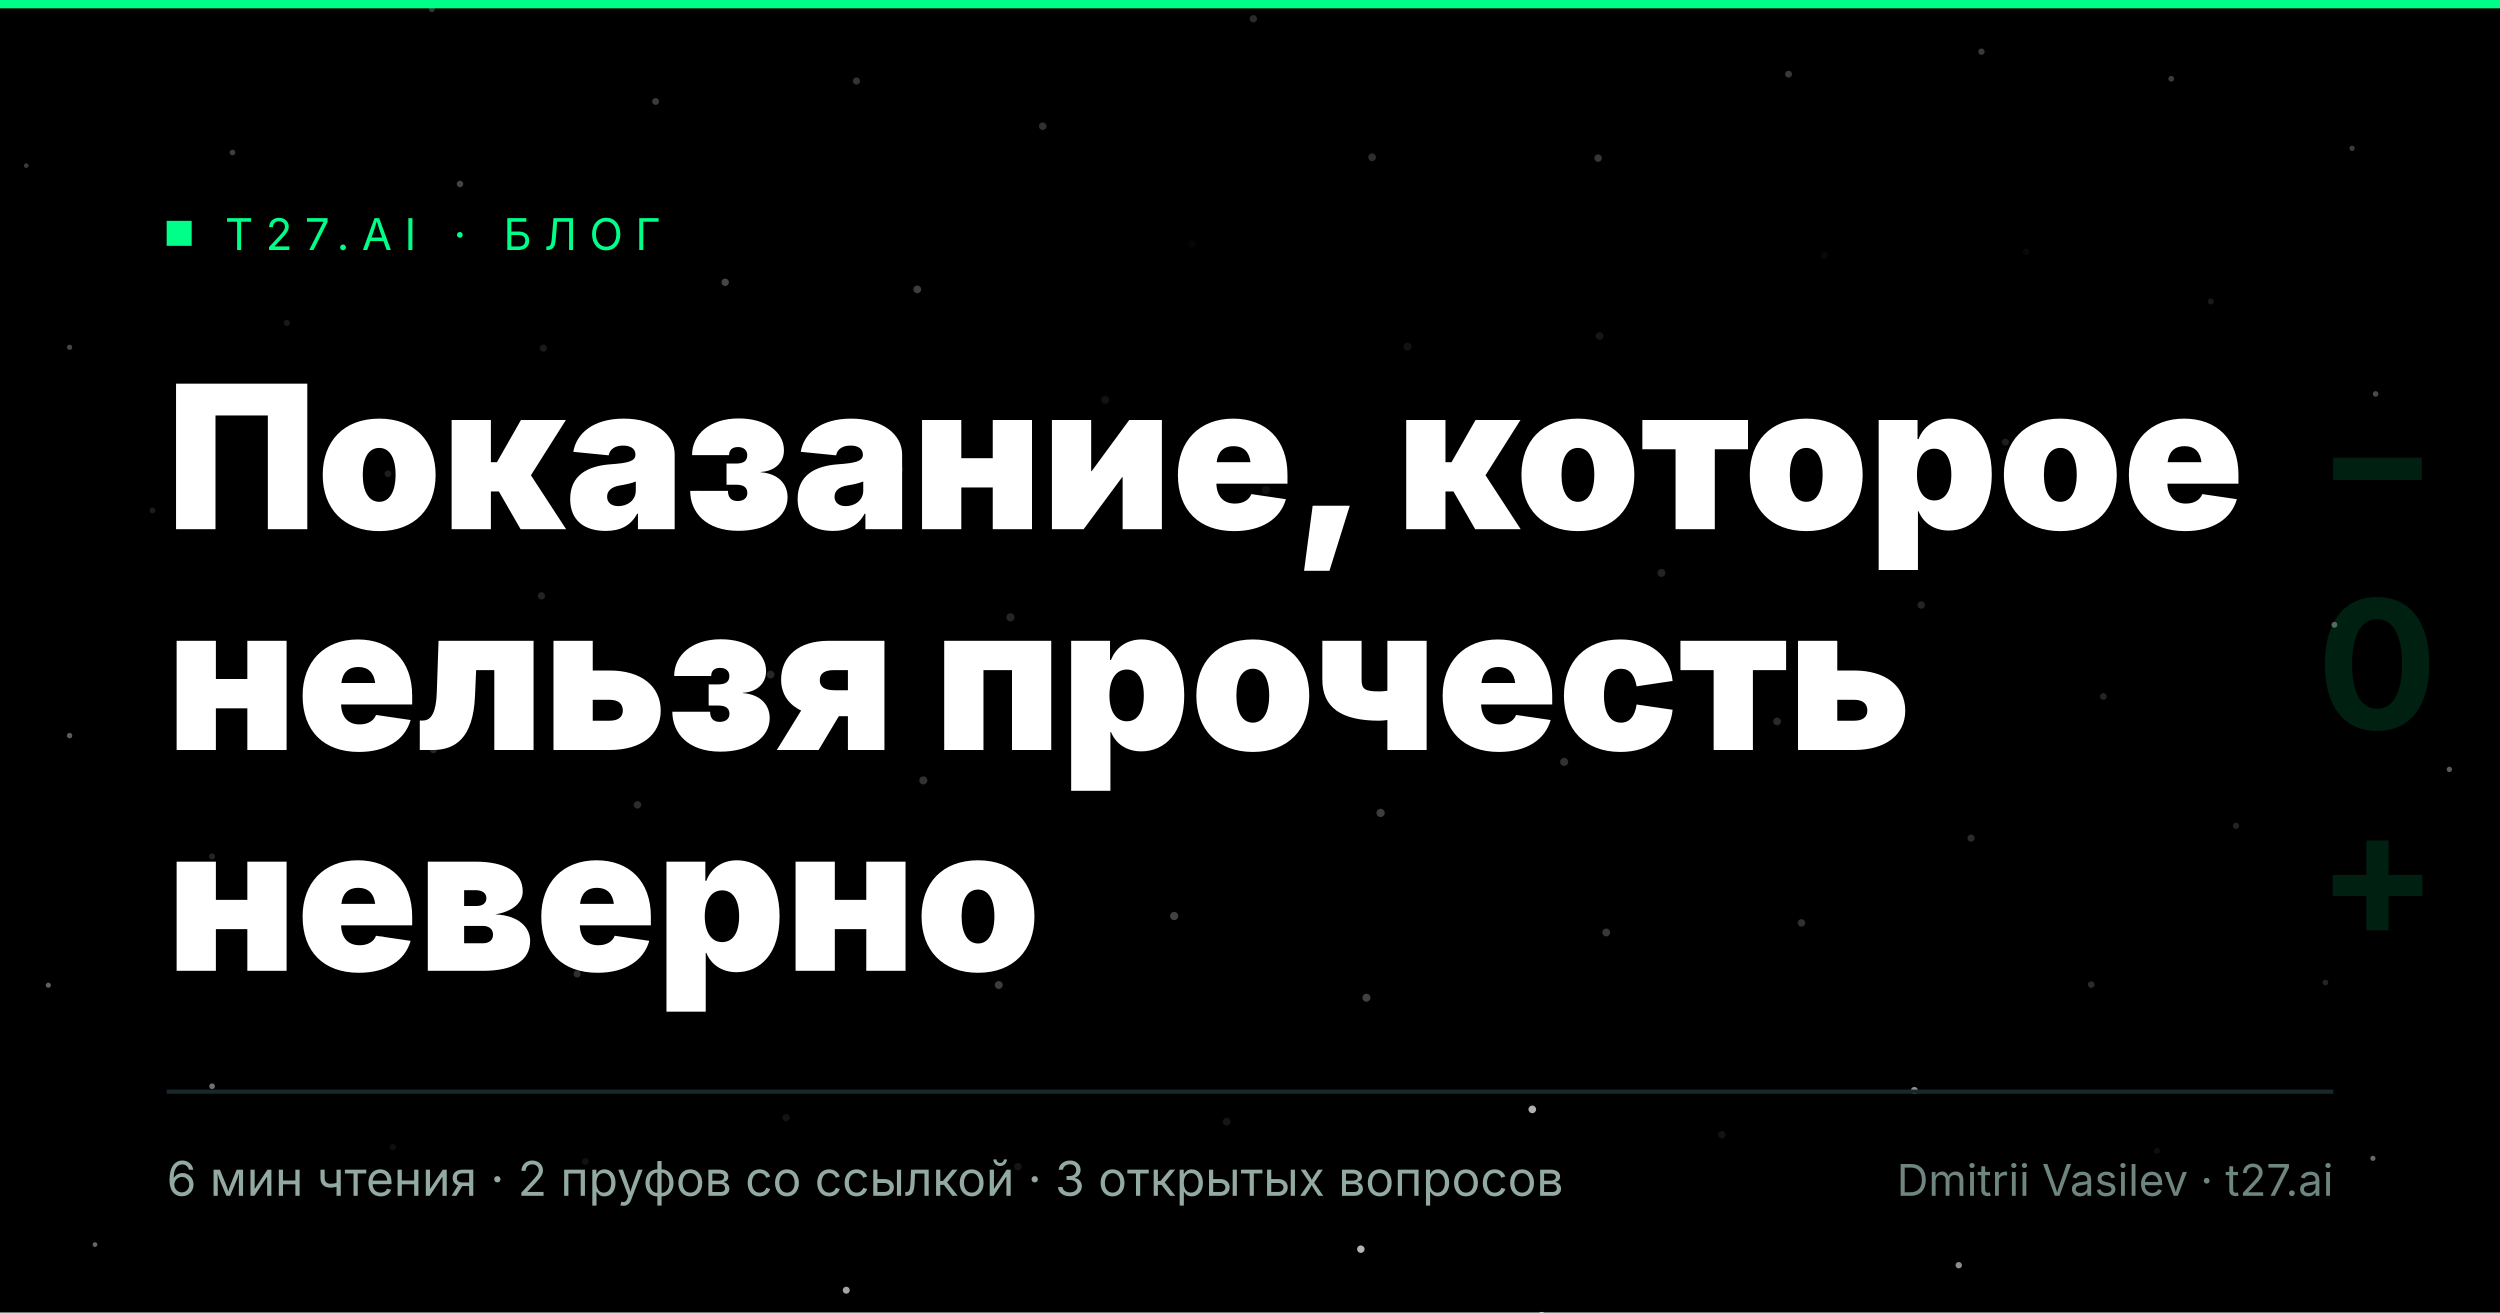
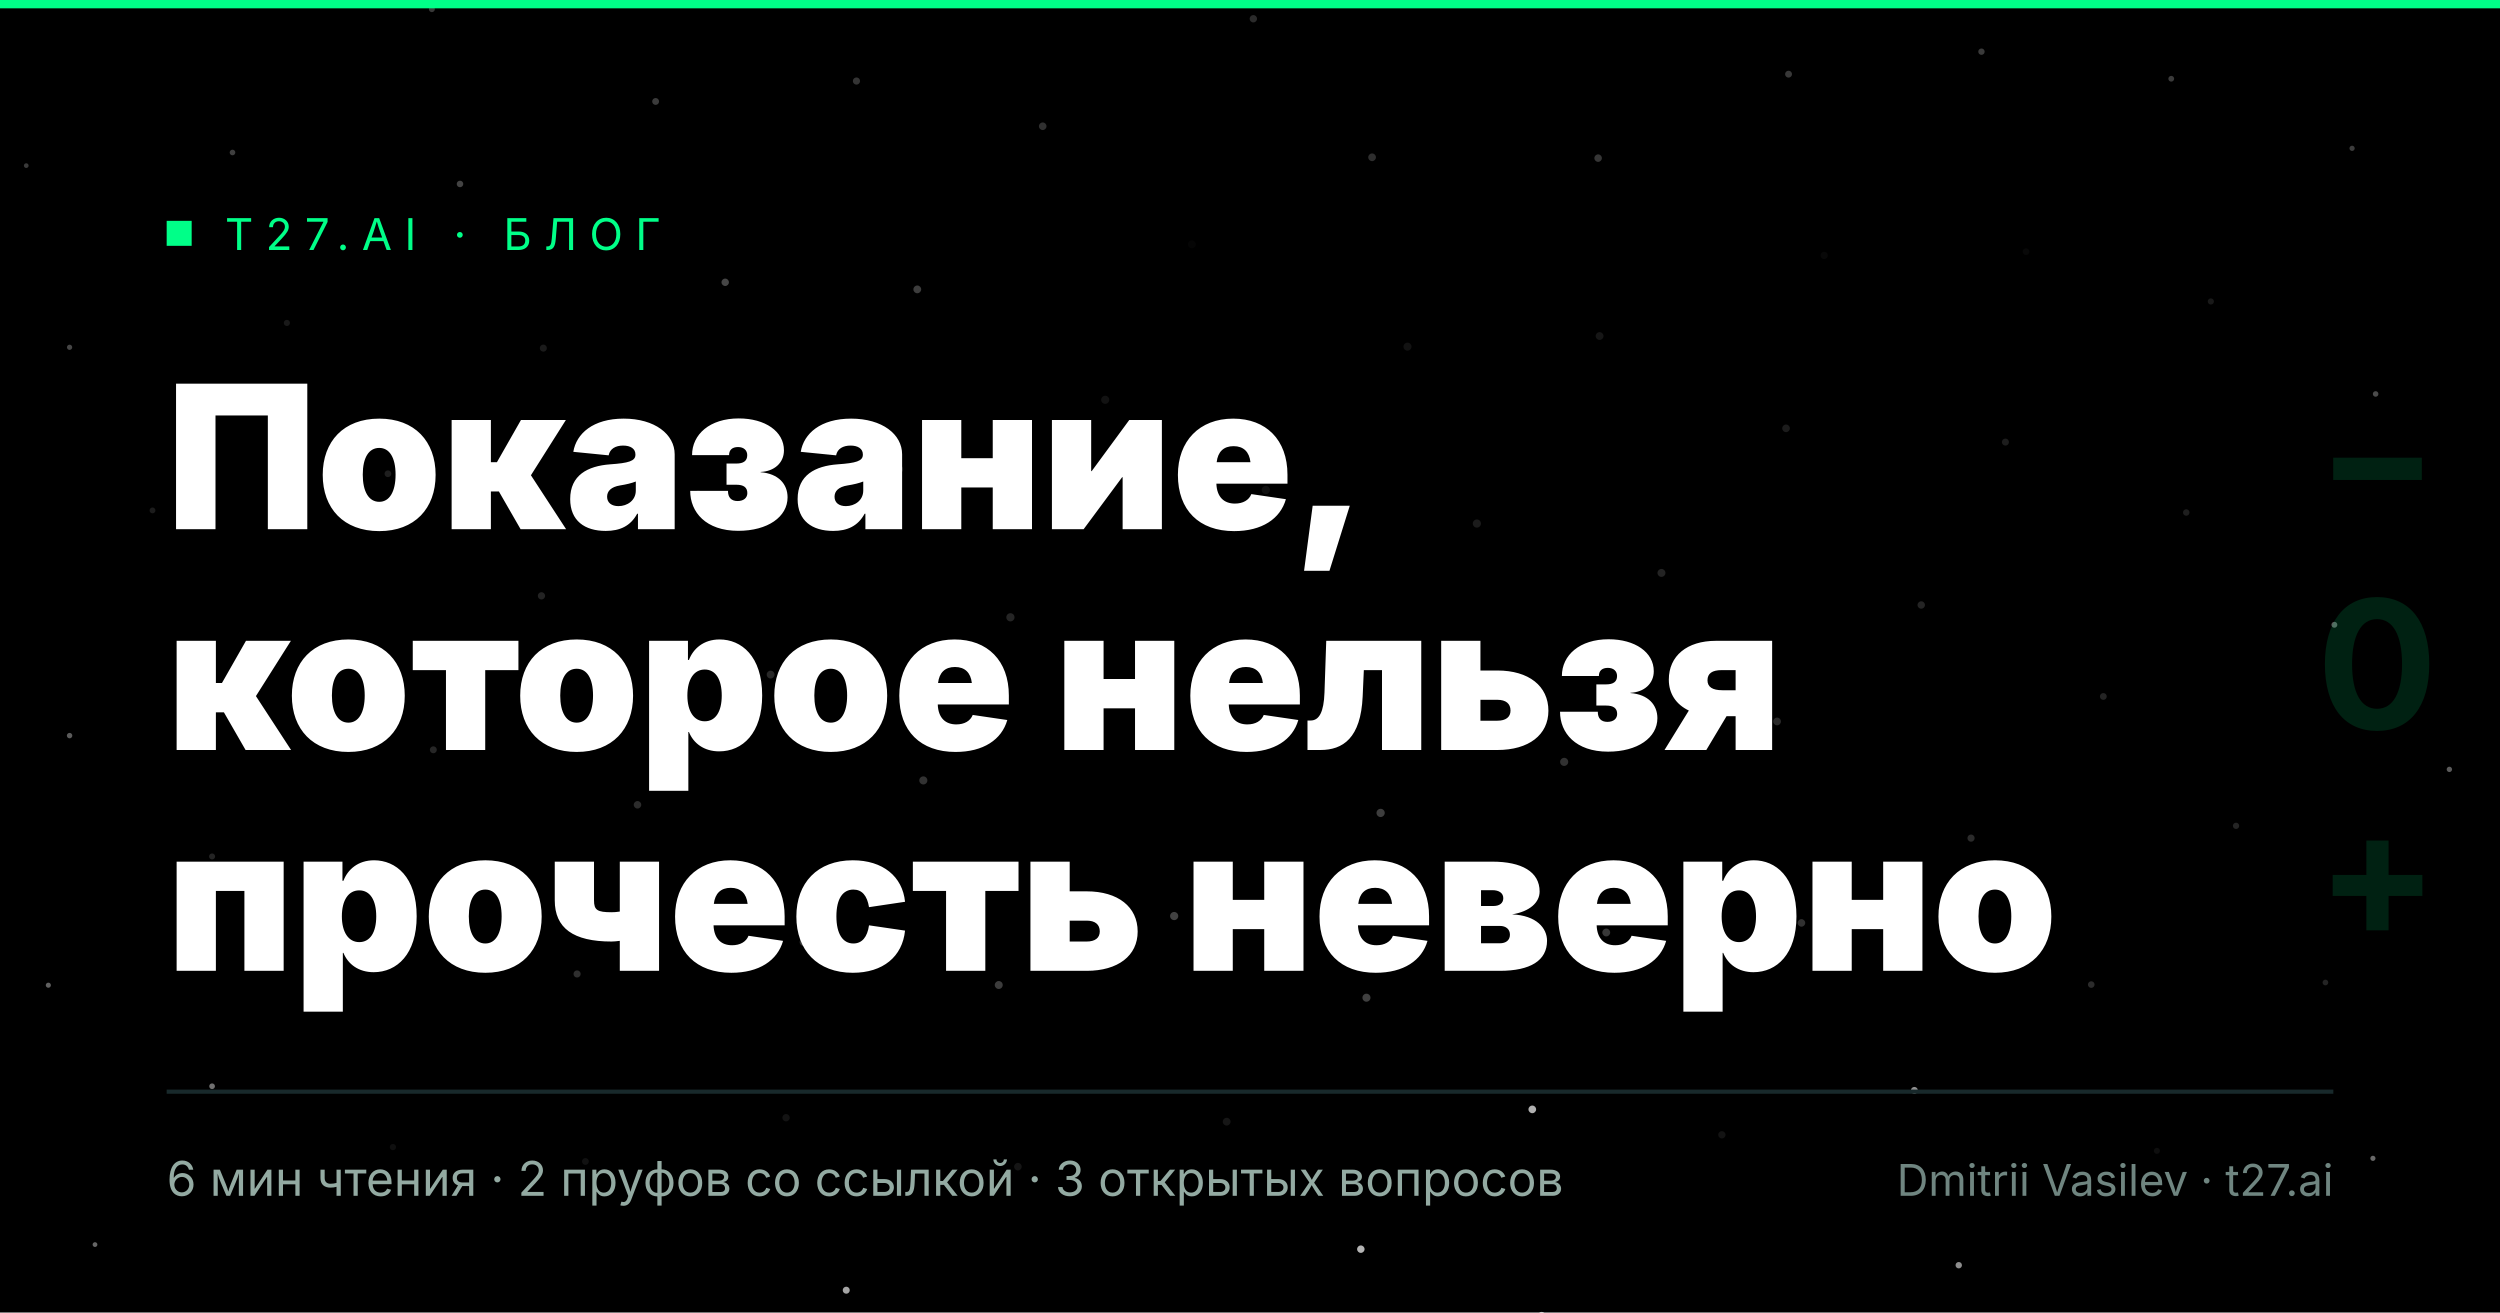
<svg xmlns="http://www.w3.org/2000/svg" width="1200" height="630" viewBox="0 0 1200 630" role="img" aria-label="Показание, которое нельзя прочесть неверно">
  <rect width="1200" height="630" fill="#000000" />
  <circle cx="638.9" cy="315.0" r="2.00" fill="#ffffff" opacity="0.164" />
  <circle cx="550.3" cy="356.9" r="1.99" fill="#ffffff" opacity="0.232" />
  <circle cx="607.6" cy="235.2" r="1.98" fill="#ffffff" opacity="0.064" />
  <circle cx="662.7" cy="390.2" r="1.98" fill="#ffffff" opacity="0.242" />
  <circle cx="485.0" cy="296.3" r="1.97" fill="#ffffff" opacity="0.145" />
  <circle cx="708.9" cy="251.3" r="1.96" fill="#ffffff" opacity="0.109" />
  <circle cx="563.6" cy="439.7" r="1.96" fill="#ffffff" opacity="0.257" />
  <circle cx="530.5" cy="191.9" r="1.95" fill="#ffffff" opacity="0.073" />
  <circle cx="750.8" cy="365.7" r="1.95" fill="#ffffff" opacity="0.194" />
  <circle cx="443.2" cy="374.6" r="1.94" fill="#ffffff" opacity="0.198" />
  <circle cx="675.6" cy="166.4" r="1.93" fill="#ffffff" opacity="0.071" />
  <circle cx="655.9" cy="478.9" r="1.93" fill="#ffffff" opacity="0.252" />
  <circle cx="431.6" cy="225.2" r="1.92" fill="#ffffff" opacity="0.110" />
  <circle cx="797.5" cy="275.0" r="1.91" fill="#ffffff" opacity="0.137" />
  <circle cx="479.4" cy="472.8" r="1.91" fill="#ffffff" opacity="0.237" />
  <circle cx="572.1" cy="117.3" r="1.90" fill="#ffffff" opacity="0.022" />
  <circle cx="771.0" cy="447.6" r="1.89" fill="#ffffff" opacity="0.219" />
  <circle cx="369.9" cy="323.8" r="1.89" fill="#ffffff" opacity="0.160" />
  <circle cx="767.8" cy="161.3" r="1.88" fill="#ffffff" opacity="0.089" />
  <circle cx="588.8" cy="538.4" r="1.87" fill="#ffffff" opacity="0.089" />
  <circle cx="440.3" cy="138.9" r="1.87" fill="#ffffff" opacity="0.242" />
  <circle cx="853.0" cy="346.3" r="1.86" fill="#ffffff" opacity="0.167" />
  <circle cx="385.7" cy="452.2" r="1.86" fill="#ffffff" opacity="0.208" />
  <circle cx="658.6" cy="75.5" r="1.85" fill="#ffffff" opacity="0.182" />
  <circle cx="735.5" cy="532.5" r="1.84" fill="#ffffff" opacity="0.691" />
  <circle cx="335.2" cy="237.3" r="1.84" fill="#ffffff" opacity="0.124" />
  <circle cx="857.3" cy="205.6" r="1.83" fill="#ffffff" opacity="0.113" />
  <circle cx="488.6" cy="560.0" r="1.82" fill="#ffffff" opacity="0.084" />
  <circle cx="500.5" cy="60.6" r="1.82" fill="#ffffff" opacity="0.189" />
  <circle cx="864.7" cy="443.0" r="1.81" fill="#ffffff" opacity="0.194" />
  <circle cx="306.0" cy="386.3" r="1.80" fill="#ffffff" opacity="0.174" />
  <circle cx="767.1" cy="75.9" r="1.80" fill="#ffffff" opacity="0.214" />
  <circle cx="653.2" cy="599.6" r="1.79" fill="#ffffff" opacity="0.706" />
  <circle cx="348.1" cy="135.5" r="1.78" fill="#ffffff" opacity="0.274" />
  <circle cx="922.2" cy="290.4" r="1.78" fill="#ffffff" opacity="0.141" />
  <circle cx="377.3" cy="536.5" r="1.77" fill="#ffffff" opacity="0.076" />
  <circle cx="601.6" cy="9.0" r="1.77" fill="#ffffff" opacity="0.168" />
  <circle cx="826.5" cy="544.7" r="1.76" fill="#ffffff" opacity="0.076" />
  <circle cx="259.9" cy="286.0" r="1.75" fill="#ffffff" opacity="0.139" />
  <circle cx="875.6" cy="122.6" r="1.75" fill="#ffffff" opacity="0.033" />
  <circle cx="537.3" cy="632.1" r="1.74" fill="#ffffff" opacity="0.689" />
  <circle cx="411.1" cy="38.9" r="1.73" fill="#ffffff" opacity="0.206" />
  <circle cx="946.1" cy="402.3" r="1.73" fill="#ffffff" opacity="0.169" />
  <circle cx="277.0" cy="467.5" r="1.72" fill="#ffffff" opacity="0.185" />
  <circle cx="727.7" cy="-1.8" r="1.71" fill="#ffffff" opacity="0.181" />
  <circle cx="740.0" cy="631.4" r="1.71" fill="#ffffff" opacity="0.663" />
  <circle cx="260.8" cy="167.1" r="1.70" fill="#ffffff" opacity="0.106" />
  <circle cx="962.6" cy="212.2" r="1.69" fill="#ffffff" opacity="0.117" />
  <circle cx="406.2" cy="619.3" r="1.69" fill="#ffffff" opacity="0.641" />
  <circle cx="918.9" cy="523.4" r="1.67" fill="#ffffff" opacity="0.564" />
  <circle cx="208.0" cy="359.9" r="1.67" fill="#ffffff" opacity="0.152" />
  <circle cx="858.5" cy="35.6" r="1.66" fill="#ffffff" opacity="0.221" />
  <circle cx="314.7" cy="48.7" r="1.65" fill="#ffffff" opacity="0.232" />
  <circle cx="1009.6" cy="334.3" r="1.64" fill="#ffffff" opacity="0.144" />
  <circle cx="281.0" cy="557.5" r="1.64" fill="#ffffff" opacity="0.068" />
  <circle cx="838.8" cy="634.0" r="1.62" fill="#ffffff" opacity="0.611" />
  <circle cx="186.2" cy="227.4" r="1.62" fill="#ffffff" opacity="0.119" />
  <circle cx="972.5" cy="120.8" r="1.61" fill="#ffffff" opacity="0.034" />
  <circle cx="1003.8" cy="472.6" r="1.59" fill="#ffffff" opacity="0.168" />
  <circle cx="183.3" cy="450.8" r="1.58" fill="#ffffff" opacity="0.163" />
  <circle cx="220.8" cy="88.3" r="1.57" fill="#ffffff" opacity="0.262" />
  <circle cx="1049.4" cy="246.0" r="1.56" fill="#ffffff" opacity="0.120" />
  <circle cx="940.2" cy="607.3" r="1.54" fill="#ffffff" opacity="0.551" />
  <circle cx="131.3" cy="310.8" r="1.53" fill="#ffffff" opacity="0.131" />
  <circle cx="951.1" cy="24.8" r="1.53" fill="#ffffff" opacity="0.228" />
  <circle cx="1073.3" cy="396.4" r="1.51" fill="#ffffff" opacity="0.144" />
  <circle cx="188.6" cy="550.6" r="1.50" fill="#ffffff" opacity="0.060" />
  <circle cx="137.7" cy="155.0" r="1.48" fill="#ffffff" opacity="0.100" />
  <circle cx="1061.2" cy="144.7" r="1.48" fill="#ffffff" opacity="0.098" />
  <circle cx="1035.3" cy="552.4" r="1.46" fill="#ffffff" opacity="0.058" />
  <circle cx="101.8" cy="411.1" r="1.45" fill="#ffffff" opacity="0.142" />
  <circle cx="207.3" cy="4.4" r="1.43" fill="#ffffff" opacity="0.220" />
  <circle cx="1120.5" cy="299.9" r="1.42" fill="#ffffff" opacity="0.357" />
  <circle cx="73.2" cy="245.0" r="1.40" fill="#ffffff" opacity="0.111" />
  <circle cx="1042.2" cy="37.8" r="1.39" fill="#ffffff" opacity="0.234" />
  <circle cx="1116.2" cy="471.6" r="1.37" fill="#ffffff" opacity="0.143" />
  <circle cx="101.8" cy="521.4" r="1.37" fill="#ffffff" opacity="0.441" />
  <circle cx="111.6" cy="73.2" r="1.35" fill="#ffffff" opacity="0.247" />
  <circle cx="1140.3" cy="189.1" r="1.34" fill="#ffffff" opacity="0.295" />
  <circle cx="33.4" cy="353.1" r="1.31" fill="#ffffff" opacity="0.357" />
  <circle cx="1175.7" cy="369.3" r="1.29" fill="#ffffff" opacity="0.358" />
  <circle cx="133.6" cy="634.1" r="1.28" fill="#ffffff" opacity="0.458" />
  <circle cx="33.4" cy="166.7" r="1.26" fill="#ffffff" opacity="0.276" />
  <circle cx="1129.0" cy="71.2" r="1.26" fill="#ffffff" opacity="0.239" />
  <circle cx="1139.0" cy="556.0" r="1.24" fill="#ffffff" opacity="0.413" />
  <circle cx="23.2" cy="472.9" r="1.23" fill="#ffffff" opacity="0.381" />
  <circle cx="45.6" cy="597.4" r="1.15" fill="#ffffff" opacity="0.399" />
  <circle cx="12.6" cy="79.5" r="1.13" fill="#ffffff" opacity="0.229" />
-   <text x="1112" y="250" font-family="Inter,Helvetica,Arial,sans-serif" font-size="86" font-weight="700" fill="#00ff88" opacity="0.13">−</text>
-   <text x="1112" y="350" font-family="Inter,Helvetica,Arial,sans-serif" font-size="86" font-weight="700" fill="#00ff88" opacity="0.13">0</text>
-   <text x="1112" y="450" font-family="Inter,Helvetica,Arial,sans-serif" font-size="86" font-weight="700" fill="#00ff88" opacity="0.13">+</text>
+   <text x="1112" y="250" font-family="Inter,DejaVu Sans,Helvetica,Arial,sans-serif" font-size="86" font-weight="700" fill="#00ff88" opacity="0.13">−</text>
+   <text x="1112" y="350" font-family="Inter,DejaVu Sans,Helvetica,Arial,sans-serif" font-size="86" font-weight="700" fill="#00ff88" opacity="0.13">0</text>
+   <text x="1112" y="450" font-family="Inter,DejaVu Sans,Helvetica,Arial,sans-serif" font-size="86" font-weight="700" fill="#00ff88" opacity="0.13">+</text>
  <rect x="0" y="0" width="1200" height="4" fill="#00ff88" />
  <rect x="80" y="106" width="12" height="12" fill="#00ff88" />
-   <text x="108" y="120" font-family="Inter,Helvetica,Arial,sans-serif" font-size="21" letter-spacing="6" fill="#00ff88">T27.AI · БЛОГ</text>
-   <text x="80" y="254" font-family="Inter,Helvetica,Arial,sans-serif" font-size="96" font-weight="900" fill="#ffffff">Показание, которое</text>
-   <text x="80" y="360" font-family="Inter,Helvetica,Arial,sans-serif" font-size="96" font-weight="900" fill="#ffffff">нельзя прочесть</text>
-   <text x="80" y="466" font-family="Inter,Helvetica,Arial,sans-serif" font-size="96" font-weight="900" fill="#ffffff">неверно</text>
+   <text x="108" y="120" font-family="Inter,DejaVu Sans,Helvetica,Arial,sans-serif" font-size="21" letter-spacing="6" fill="#00ff88">T27.AI · БЛОГ</text>
+   <text x="80" y="254" font-family="Inter,DejaVu Sans,Helvetica,Arial,sans-serif" font-size="96" font-weight="900" fill="#ffffff">Показание,</text>
+   <text x="80" y="360" font-family="Inter,DejaVu Sans,Helvetica,Arial,sans-serif" font-size="96" font-weight="900" fill="#ffffff">которое нельзя</text>
+   <text x="80" y="466" font-family="Inter,DejaVu Sans,Helvetica,Arial,sans-serif" font-size="96" font-weight="900" fill="#ffffff">прочесть неверно</text>
  <line x1="80" y1="524" x2="1120" y2="524" stroke="#18292b" stroke-width="2" />
-   <text x="80" y="574" font-family="Inter,Helvetica,Arial,sans-serif" font-size="23" fill="#93aaa2">6 мин чтения  ·  2 пруфов со ссылкой  ·  3 открытых вопросов</text>
-   <text x="1120" y="574" text-anchor="end" font-family="Inter,Helvetica,Arial,sans-serif" font-size="21" fill="#6f8580">Dmitrii Vasilev · t27.ai</text>
+   <text x="80" y="574" font-family="Inter,DejaVu Sans,Helvetica,Arial,sans-serif" font-size="23" fill="#93aaa2">6 мин чтения  ·  2 пруфов со ссылкой  ·  3 открытых вопросов</text>
+   <text x="1120" y="574" text-anchor="end" font-family="Inter,DejaVu Sans,Helvetica,Arial,sans-serif" font-size="21" fill="#6f8580">Dmitrii Vasilev · t27.ai</text>
</svg>
